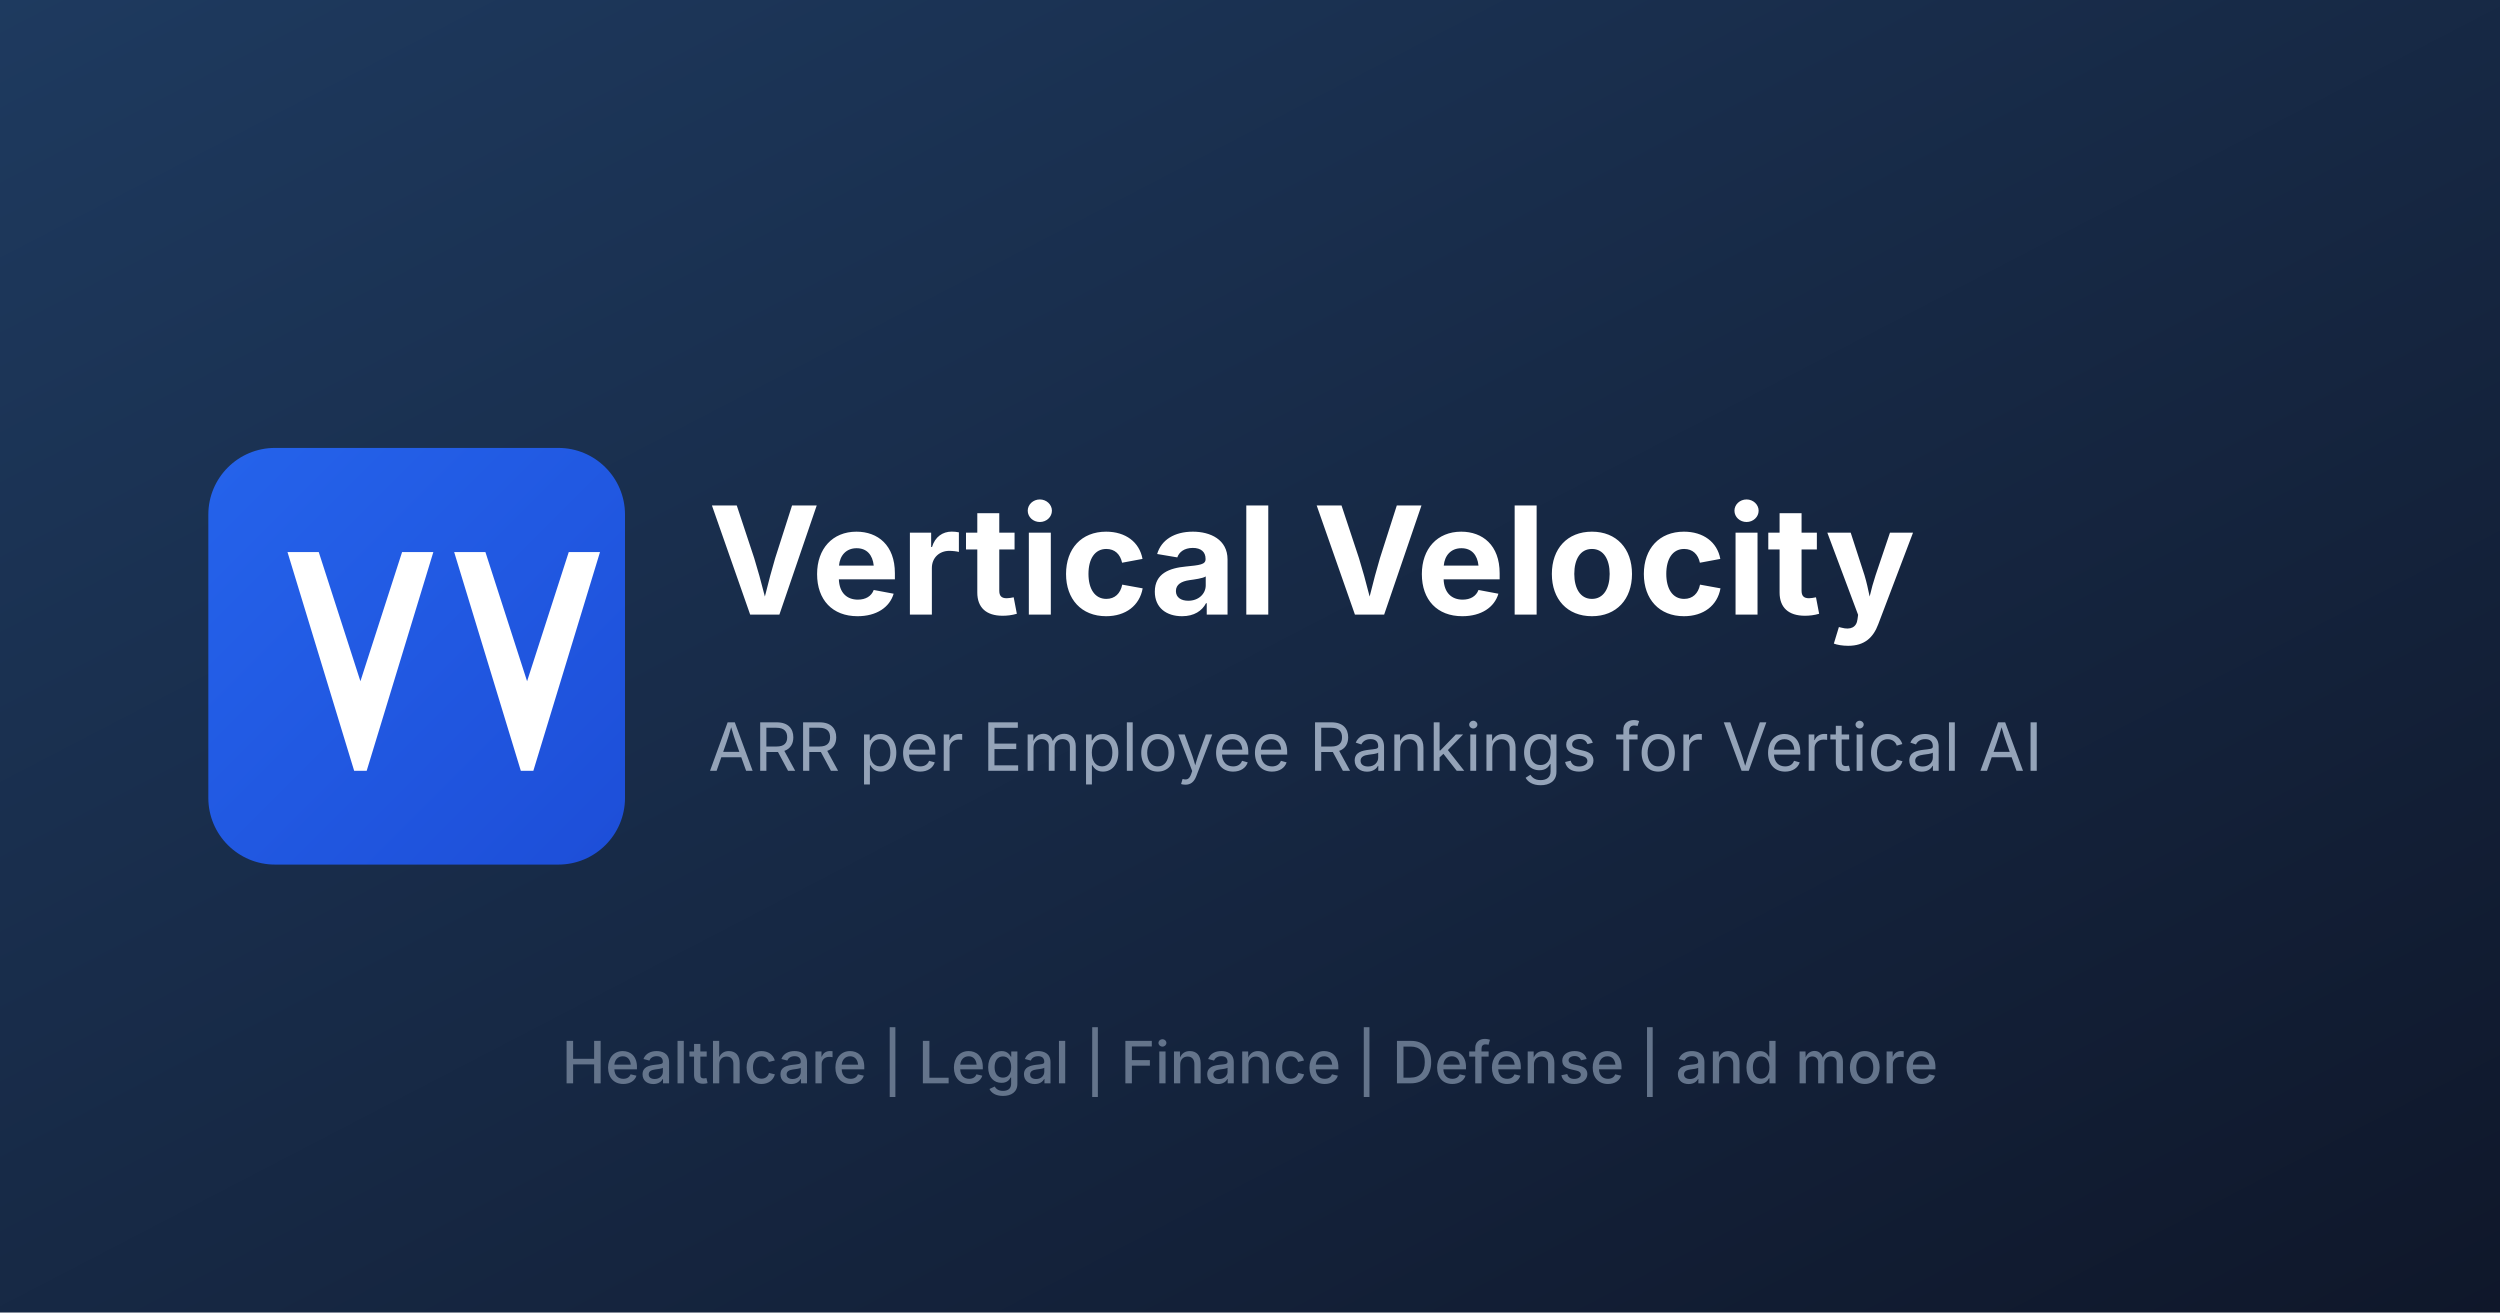
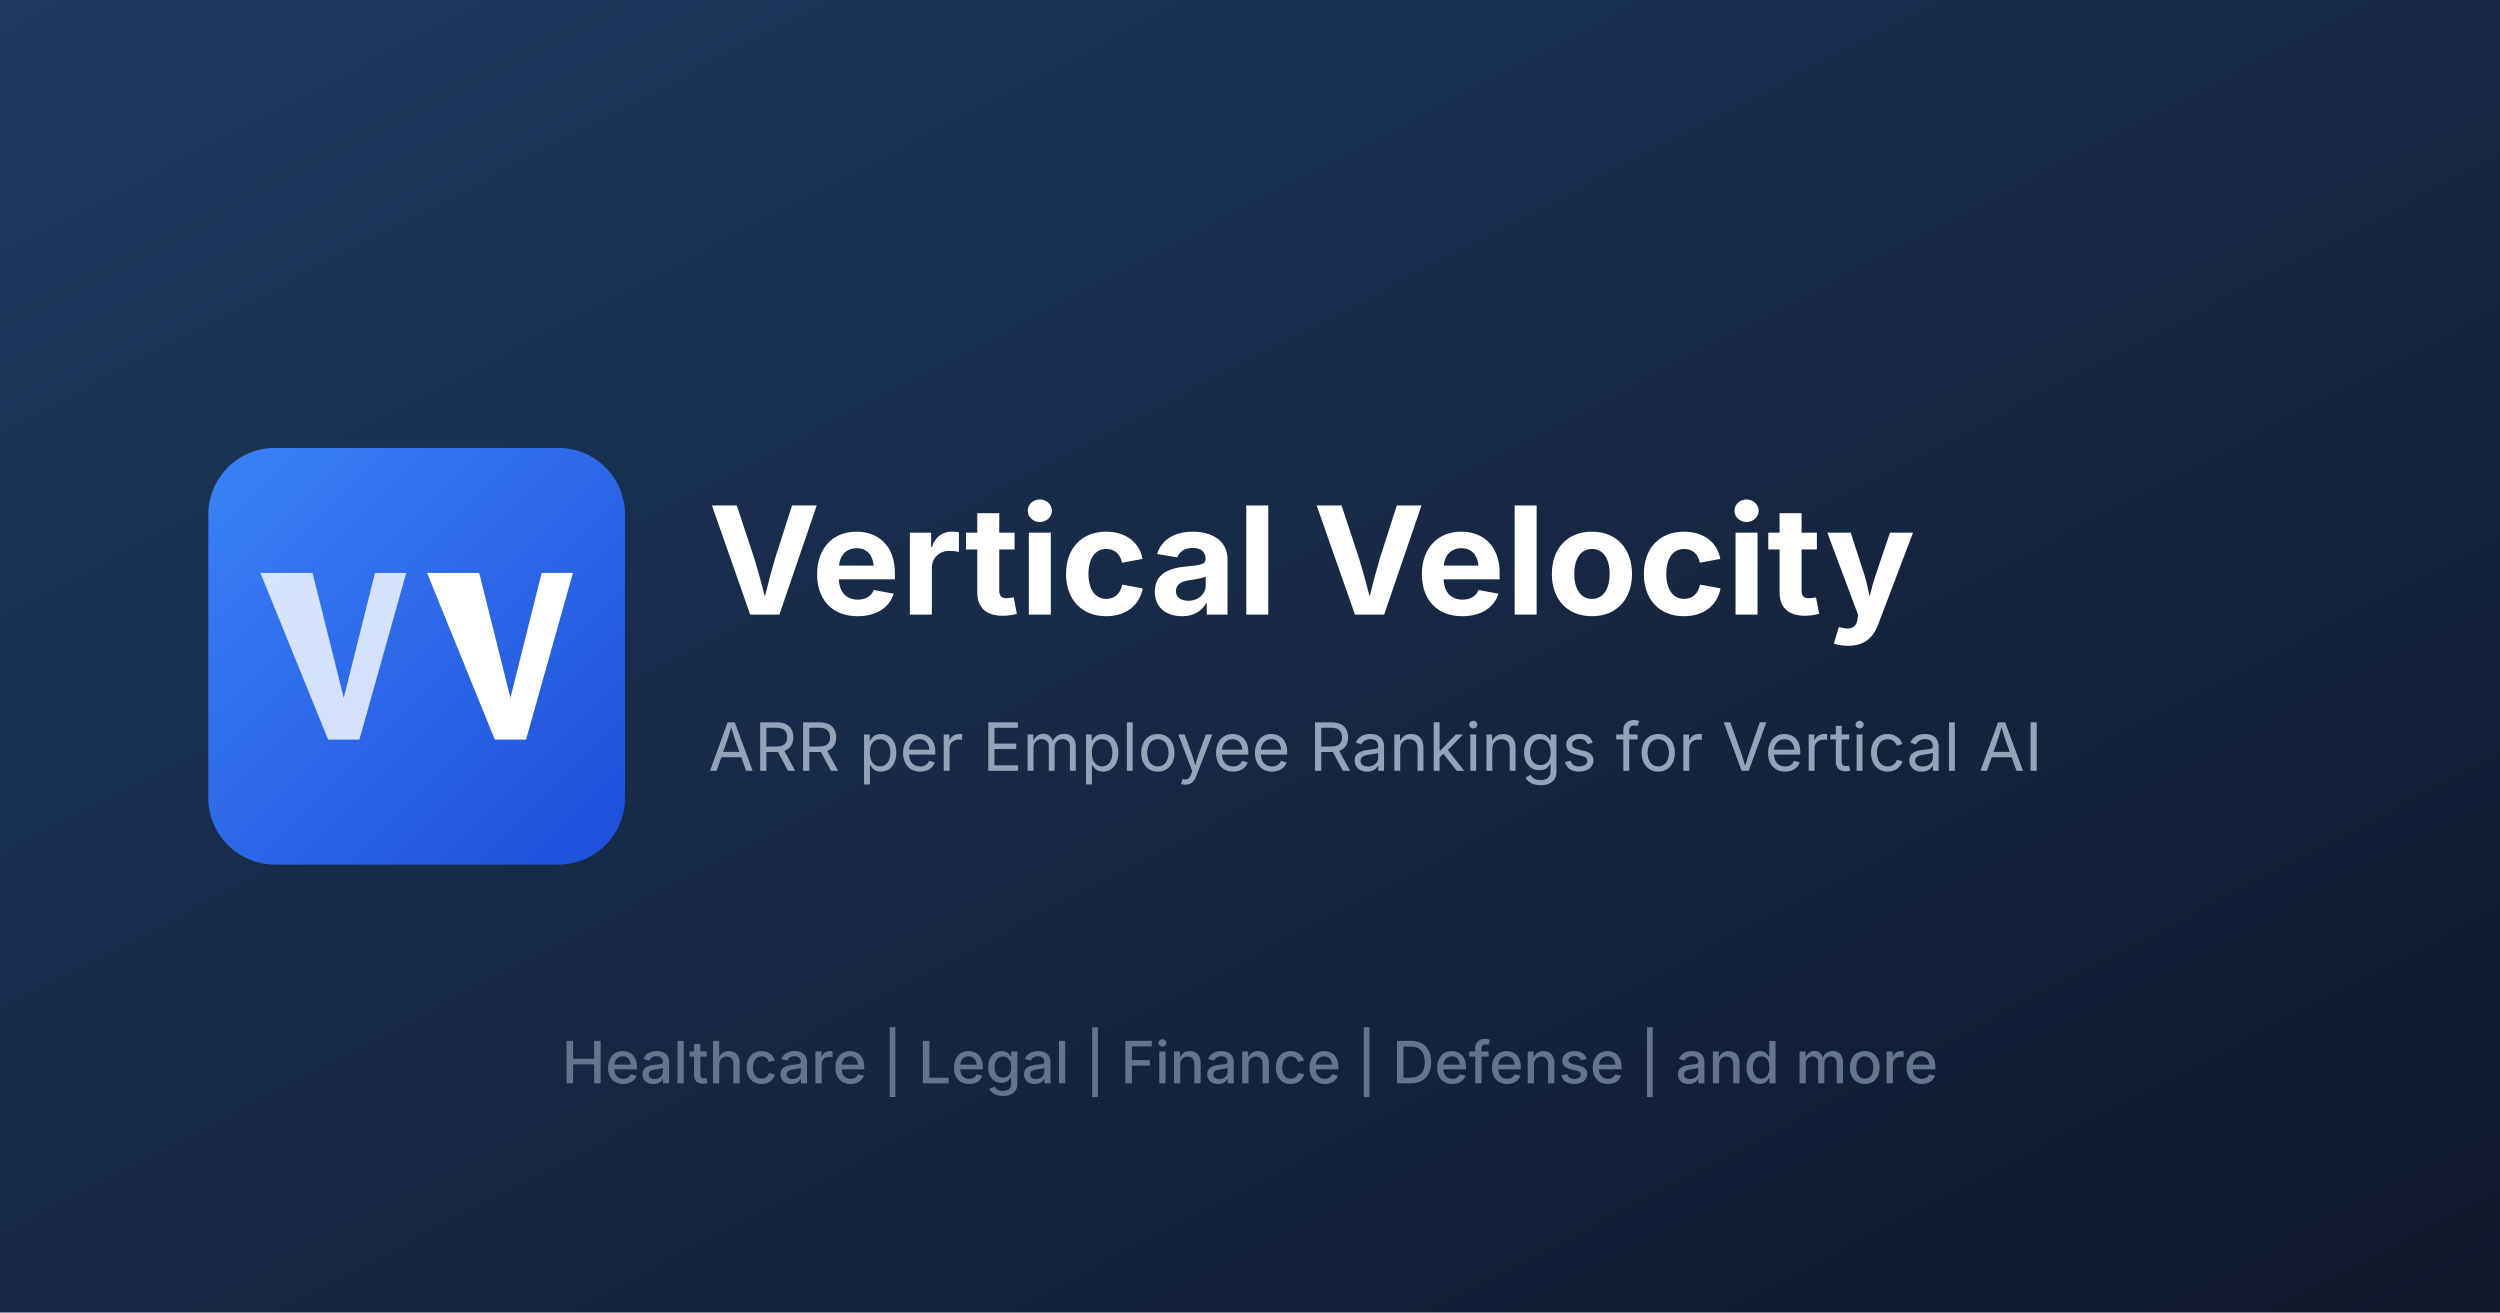
<svg xmlns="http://www.w3.org/2000/svg" viewBox="0 0 1200 630">
  <defs>
    <linearGradient id="bg-gradient" x1="0%" y1="0%" x2="100%" y2="100%">
      <stop offset="0%" stop-color="#1e3a5f" />
      <stop offset="100%" stop-color="#0f172a" />
    </linearGradient>
    <linearGradient id="vv-gradient" x1="0%" y1="0%" x2="100%" y2="100%">
-       <stop offset="0%" stop-color="#2563eb" />
+       <stop offset="0%" stop-color="#3b82f6" />
      <stop offset="100%" stop-color="#1d4ed8" />
    </linearGradient>
  </defs>
  <rect width="1200" height="630" fill="url(#bg-gradient)" />
  <rect x="100" y="215" width="200" height="200" rx="32" fill="url(#vv-gradient)" />
-   <path d="M138 265l32 105h6l32-105h-15l-20 62-20-62h-15z" fill="white" />
-   <path d="M218 265l32 105h6l32-105h-15l-20 62-20-62h-15z" fill="white" />
+   <g fill="white">
+     <polygon points="125,275 150,275 165,335 180,275 195,275 172.5,355 157.5,355" opacity="0.8" />
+     <polygon points="205,275 230,275 245,335 260,275 275,275 252.5,355 237.5,355" />
+   </g>
  <text x="340" y="295" font-family="system-ui, -apple-system, sans-serif" font-size="72" font-weight="700" fill="white">Vertical Velocity</text>
  <text x="340" y="370" font-family="system-ui, -apple-system, sans-serif" font-size="32" font-weight="400" fill="#94a3b8">ARR per Employee Rankings for Vertical AI</text>
  <text x="600" y="520" font-family="system-ui, -apple-system, sans-serif" font-size="28" font-weight="500" fill="#64748b" text-anchor="middle">Healthcare | Legal | Finance | Defense | and more</text>
</svg>
